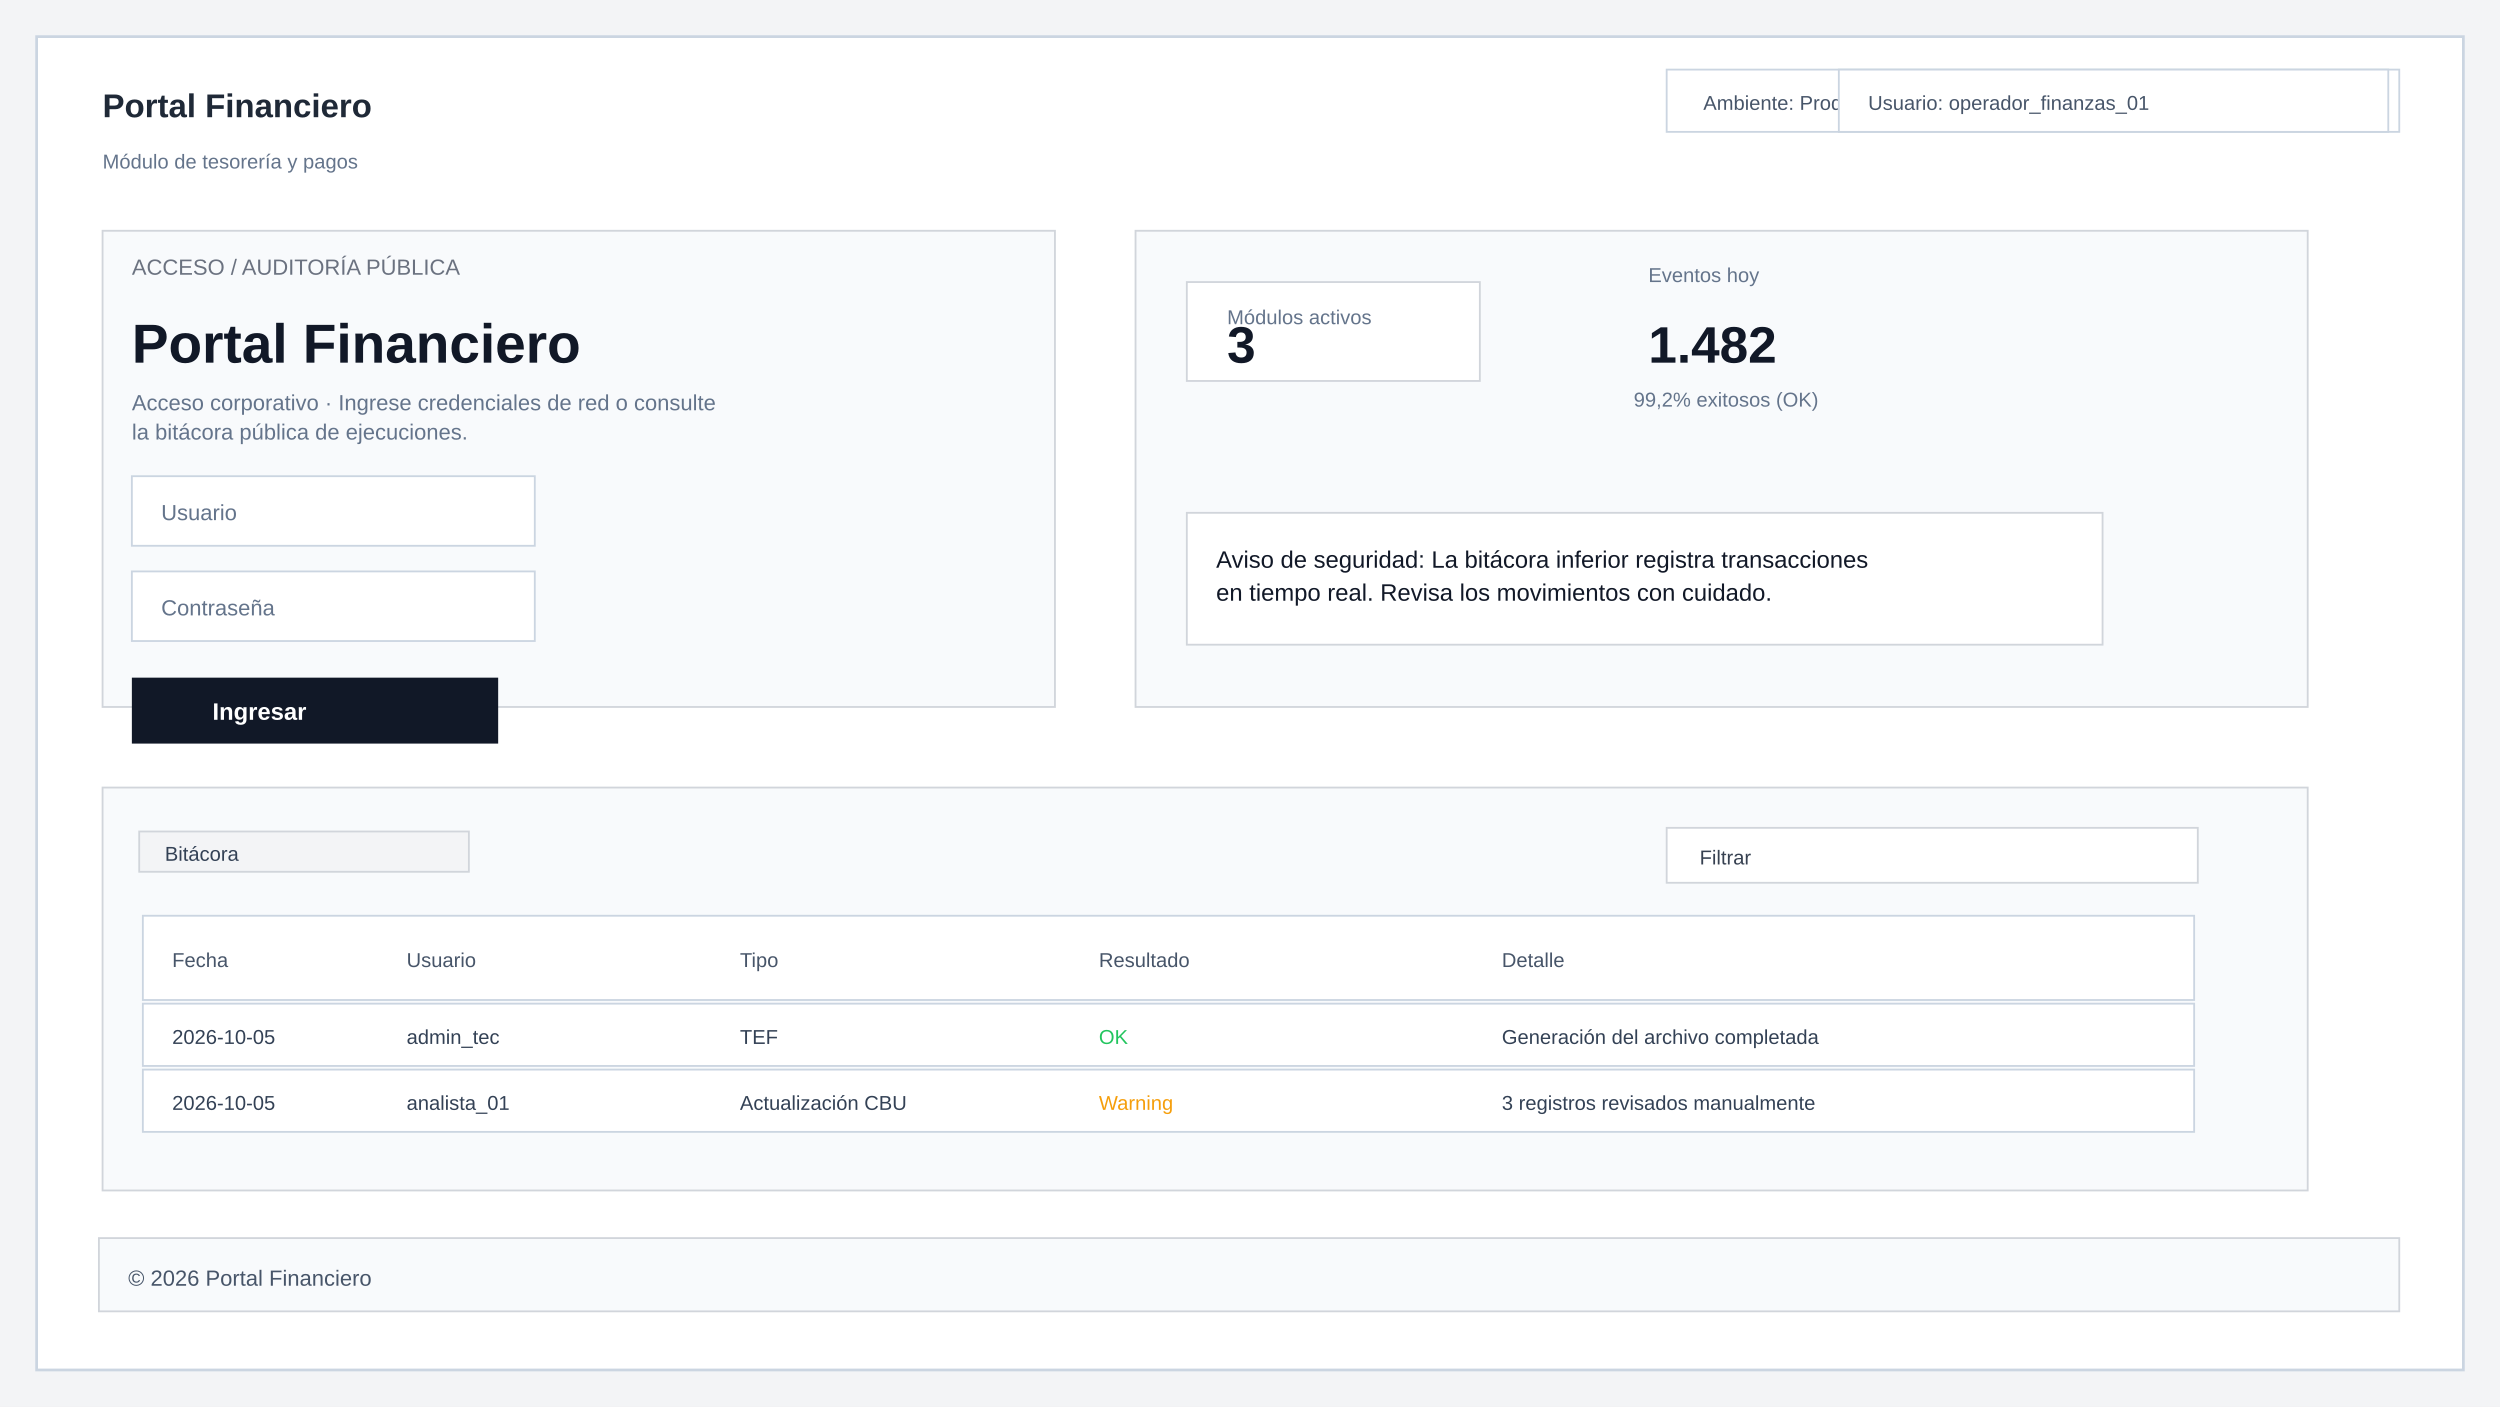
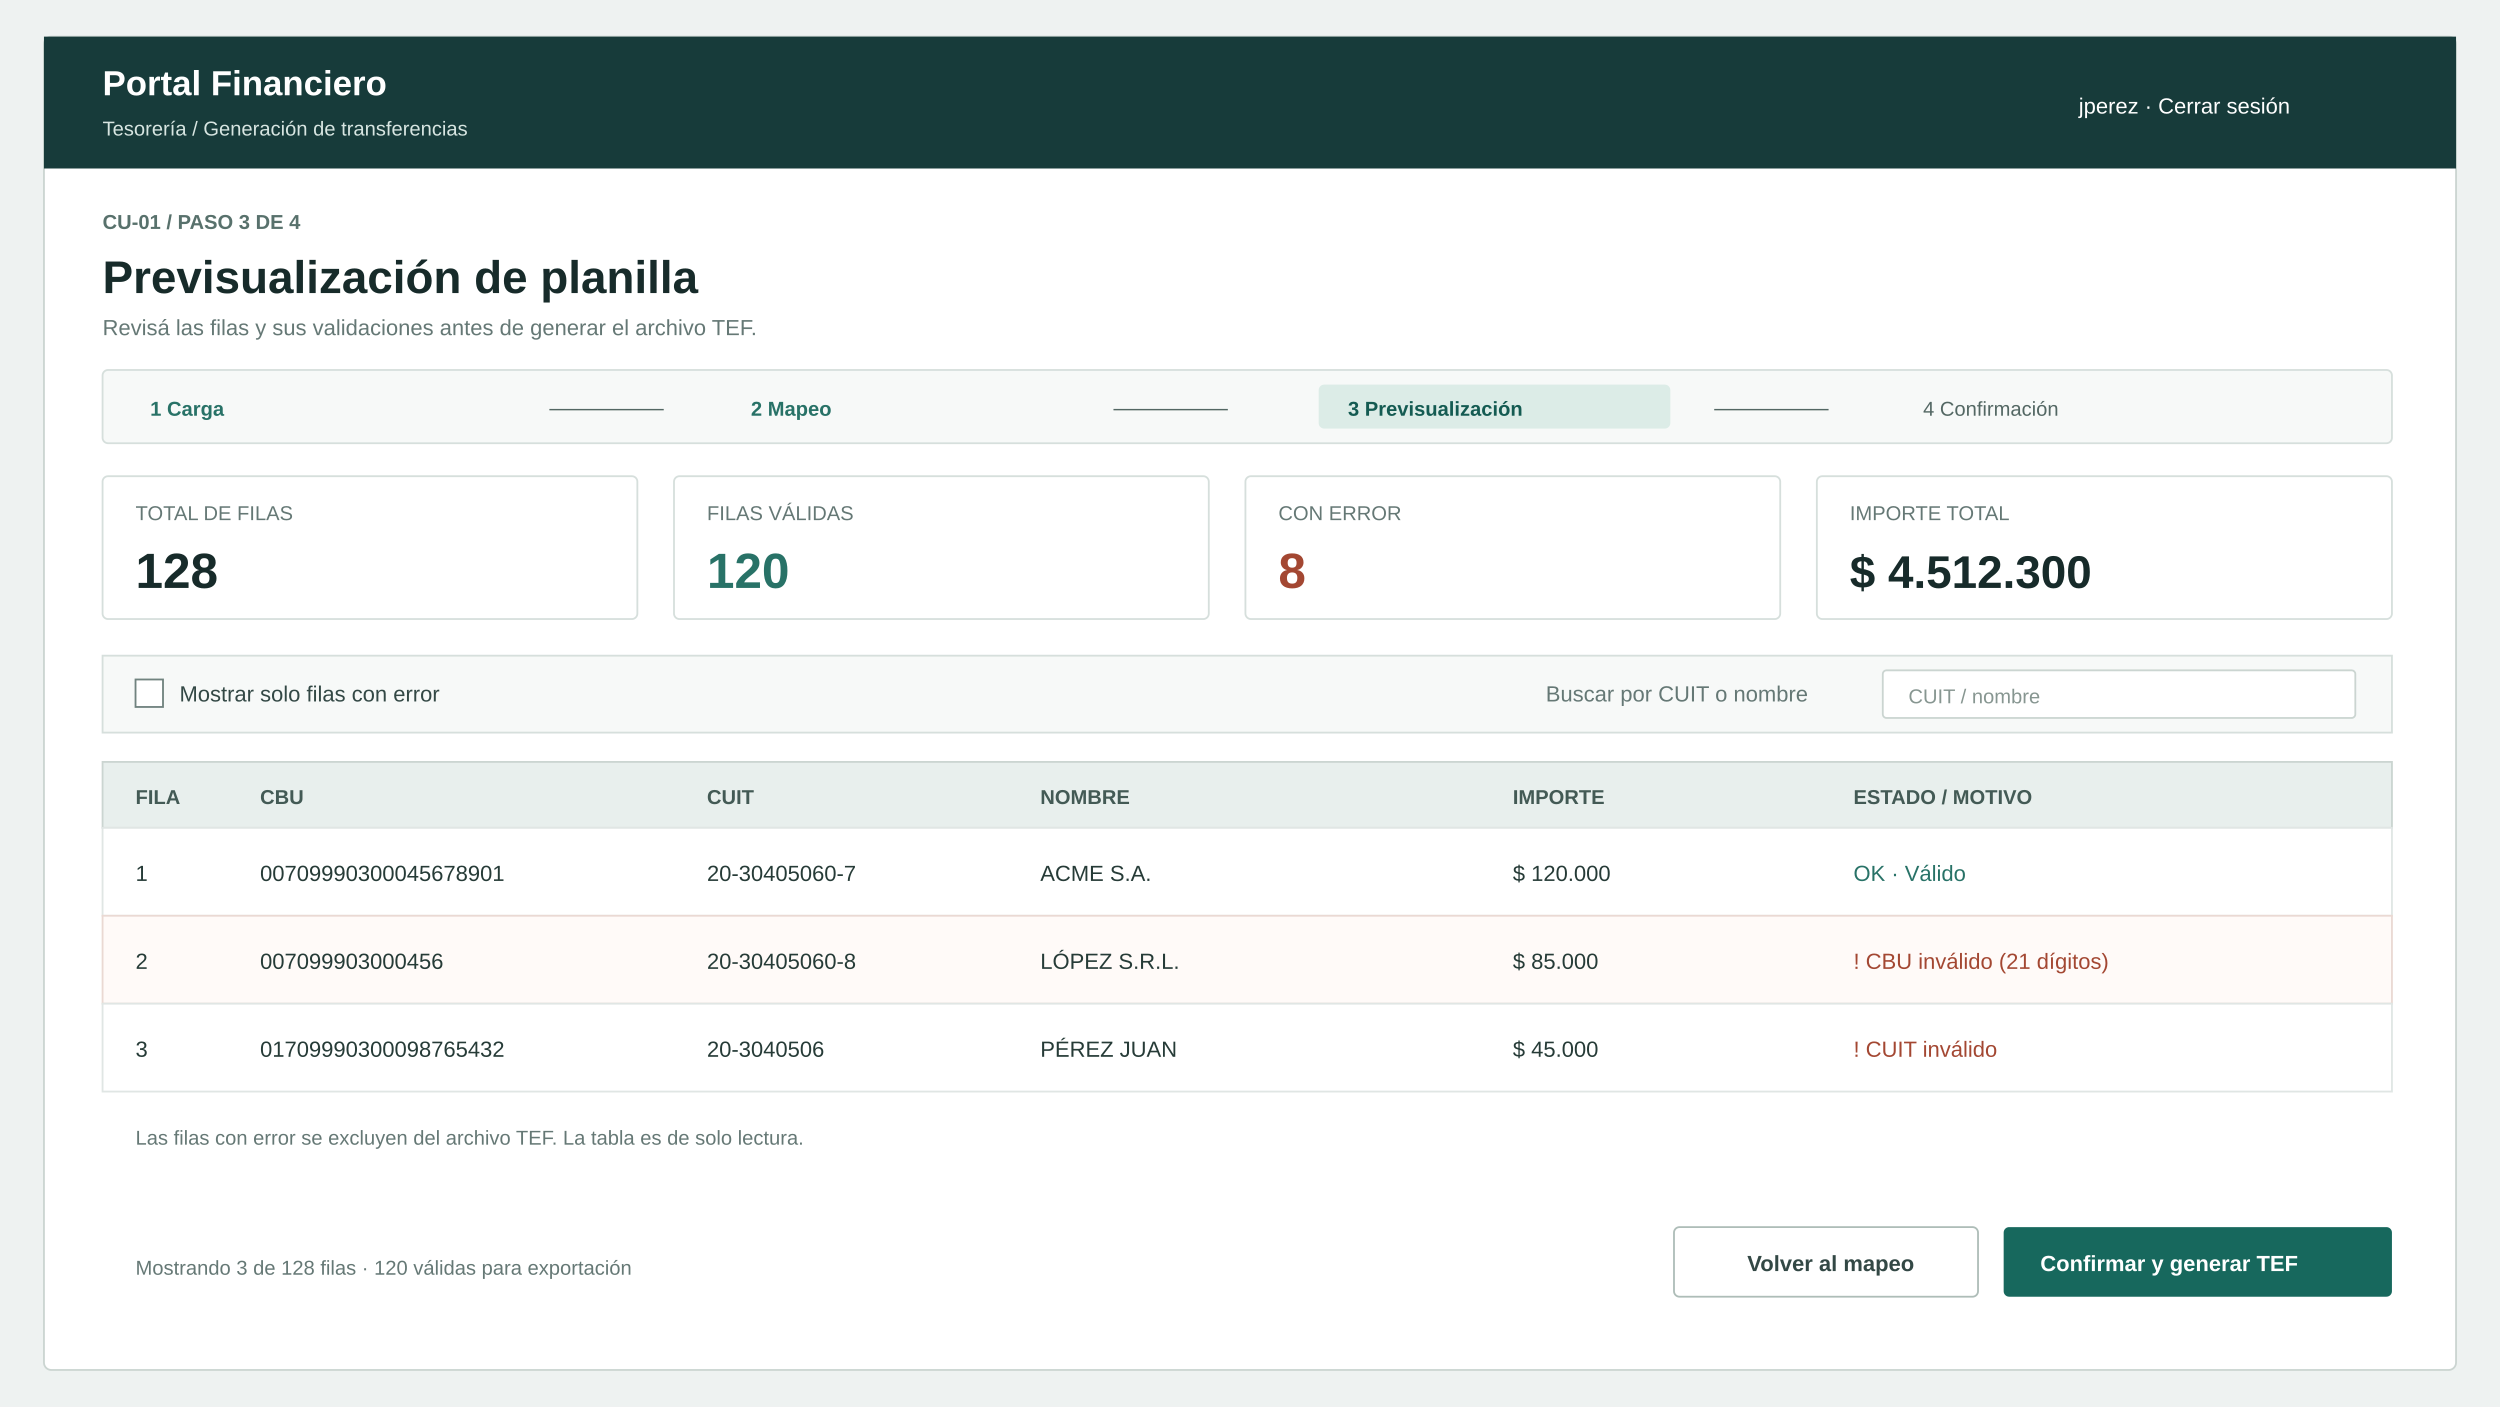
<svg xmlns="http://www.w3.org/2000/svg" width="1365" height="768" viewBox="0 0 1365 768" font-family="Arial, Helvetica, sans-serif">
-   <rect width="1365" height="768" fill="#f3f4f6" />
-   <rect x="20" y="20" width="1325" height="728" fill="#ffffff" stroke="#cbd5e1" stroke-width="1.5" />
-   <text x="56" y="64" font-size="18" font-weight="700" fill="#1f2937">Portal Financiero</text>
-   <text x="56" y="92" font-size="11" fill="#64748b">Módulo de tesorería y pagos</text>
-   <rect x="910" y="38" width="400" height="34" fill="#ffffff" stroke="#cbd5e1" />
-   <text x="930" y="60" font-size="11" fill="#475569">Ambiente: Producción</text>
-   <rect x="1004" y="38" width="300" height="34" fill="#ffffff" stroke="#cbd5e1" />
-   <text x="1020" y="60" font-size="11" fill="#475569">Usuario: operador_finanzas_01</text>
-   <g>
-     <rect x="56" y="126" width="520" height="260" fill="#f8fafc" stroke="#d1d5db" />
-     <text x="72" y="150" font-size="12" fill="#6b7280">ACCESO / AUDITORÍA PÚBLICA</text>
-     <text x="72" y="198" font-size="30" font-weight="700" fill="#111827">Portal Financiero</text>
-     <text x="72" y="224" font-size="12" fill="#64748b">Acceso corporativo · Ingrese credenciales de red o consulte</text>
-     <text x="72" y="240" font-size="12" fill="#64748b">la bitácora pública de ejecuciones.</text>
-     <rect x="72" y="260" width="220" height="38" fill="#ffffff" stroke="#cbd5e1" />
-     <text x="88" y="284" font-size="12" fill="#64748b">Usuario</text>
-     <rect x="72" y="312" width="220" height="38" fill="#ffffff" stroke="#cbd5e1" />
-     <text x="88" y="336" font-size="12" fill="#64748b">Contraseña</text>
-     <rect x="72" y="370" width="200" height="36" fill="#111827" />
-     <text x="116" y="393" font-size="13" fill="#ffffff" font-weight="700">Ingresar</text>
+   <rect width="1365" height="768" fill="#eef2f1" />
+   <rect x="24" y="20" width="1317" height="728" rx="4" fill="#ffffff" stroke="#cbd5d1" />
+   <rect x="24" y="20" width="1317" height="72" fill="#173b3a" />
+   <text x="56" y="52" font-size="19" font-weight="700" fill="#ffffff">Portal Financiero</text>
+   <text x="56" y="74" font-size="11" fill="#d7e5e1">Tesorería / Generación de transferencias</text>
+   <text x="1135" y="62" font-size="12" fill="#ffffff">jperez  ·  Cerrar sesión</text>
+   <text x="56" y="125" font-size="11" font-weight="700" fill="#58716c">CU-01  /  PASO 3 DE 4</text>
+   <text x="56" y="160" font-size="25" font-weight="700" fill="#172b2a">Previsualización de planilla</text>
+   <text x="56" y="183" font-size="12" fill="#657875">Revisá las filas y sus validaciones antes de generar el archivo TEF.</text>
+   <g font-size="11" fill="#536763">
+     <rect x="56" y="202" width="1250" height="40" rx="3" fill="#f7f9f8" stroke="#d6dfdc" />
+     <text x="82" y="227" font-weight="700" fill="#287267">1  Carga</text>
+     <text x="300" y="227">────────</text>
+     <text x="410" y="227" font-weight="700" fill="#287267">2  Mapeo</text>
+     <text x="608" y="227">────────</text>
+     <rect x="720" y="210" width="192" height="24" rx="3" fill="#dcece7" />
+     <text x="736" y="227" font-weight="700" fill="#145b52">3  Previsualización</text>
+     <text x="936" y="227">────────</text>
+     <text x="1050" y="227">4  Confirmación</text>
  </g>
  <g>
-     <rect x="620" y="126" width="640" height="260" fill="#f8fafc" stroke="#d1d5db" />
-     <rect x="648" y="154" width="160" height="54" fill="#ffffff" stroke="#d1d5db" />
-     <text x="670" y="177" font-size="11" fill="#64748b">Módulos activos</text>
-     <text x="670" y="198" font-size="28" font-weight="700" fill="#111827">3</text>
-     <text x="900" y="154" width="200" font-size="11" fill="#64748b">Eventos hoy</text>
-     <text x="900" y="198" font-size="28" font-weight="700" fill="#111827">1.482</text>
-     <text x="892" y="222" font-size="11" fill="#64748b">99,2% exitosos (OK)</text>
-     <rect x="648" y="280" width="500" height="72" fill="#ffffff" stroke="#d1d5db" />
-     <text x="664" y="310" font-size="13" fill="#111827">Aviso de seguridad: La bitácora inferior registra transacciones</text>
-     <text x="664" y="328" font-size="13" fill="#111827">en tiempo real. Revisa los movimientos con cuidado.</text>
+     <rect x="56" y="260" width="292" height="78" rx="3" fill="#ffffff" stroke="#d6dfdc" />
+     <text x="74" y="284" font-size="11" fill="#657875">TOTAL DE FILAS</text>
+     <text x="74" y="321" font-size="27" font-weight="700" fill="#172b2a">128</text>
+     <rect x="368" y="260" width="292" height="78" rx="3" fill="#ffffff" stroke="#d6dfdc" />
+     <text x="386" y="284" font-size="11" fill="#657875">FILAS VÁLIDAS</text>
+     <text x="386" y="321" font-size="27" font-weight="700" fill="#287267">120</text>
+     <rect x="680" y="260" width="292" height="78" rx="3" fill="#ffffff" stroke="#d6dfdc" />
+     <text x="698" y="284" font-size="11" fill="#657875">CON ERROR</text>
+     <text x="698" y="321" font-size="27" font-weight="700" fill="#a34732">8</text>
+     <rect x="992" y="260" width="314" height="78" rx="3" fill="#ffffff" stroke="#d6dfdc" />
+     <text x="1010" y="284" font-size="11" fill="#657875">IMPORTE TOTAL</text>
+     <text x="1010" y="321" font-size="25" font-weight="700" fill="#172b2a">$ 4.512.300</text>
  </g>
-   <g>
-     <rect x="56" y="430" width="1204" height="220" fill="#f8fafc" stroke="#d1d5db" />
-     <rect x="76" y="454" width="180" height="22" fill="#f3f4f6" stroke="#d1d5db" />
-     <text x="90" y="470" font-size="11" fill="#334155">Bitácora</text>
-     <rect x="910" y="452" width="290" height="30" fill="#fff" stroke="#d1d5db" />
-     <text x="928" y="472" font-size="11" fill="#374151">Filtrar</text>
-     <rect x="78" y="500" width="1120" height="46" fill="#ffffff" stroke="#cbd5e1" />
-     <text x="94" y="528" font-size="11" fill="#475569">Fecha</text>
-     <text x="222" y="528" font-size="11" fill="#475569">Usuario</text>
-     <text x="404" y="528" font-size="11" fill="#475569">Tipo</text>
-     <text x="600" y="528" font-size="11" fill="#475569">Resultado</text>
-     <text x="820" y="528" font-size="11" fill="#475569">Detalle</text>
-     <rect x="78" y="548" width="1120" height="34" fill="#ffffff" stroke="#cbd5e1" />
-     <text x="94" y="570" font-size="11" fill="#334155">2026-10-05</text>
-     <text x="222" y="570" font-size="11" fill="#334155">admin_tec</text>
-     <text x="404" y="570" font-size="11" fill="#334155">TEF</text>
-     <text x="600" y="570" font-size="11" fill="#22c55e">OK</text>
-     <text x="820" y="570" font-size="11" fill="#334155">Generación del archivo completada</text>
-     <rect x="78" y="584" width="1120" height="34" fill="#ffffff" stroke="#cbd5e1" />
-     <text x="94" y="606" font-size="11" fill="#334155">2026-10-05</text>
-     <text x="222" y="606" font-size="11" fill="#334155">analista_01</text>
-     <text x="404" y="606" font-size="11" fill="#334155">Actualización CBU</text>
-     <text x="600" y="606" font-size="11" fill="#f59e0b">Warning</text>
-     <text x="820" y="606" font-size="11" fill="#334155">3 registros revisados manualmente</text>
+   <rect x="56" y="358" width="1250" height="42" fill="#f7f9f8" stroke="#d6dfdc" />
+   <rect x="74" y="371" width="15" height="15" fill="#ffffff" stroke="#71837f" />
+   <text x="98" y="383" font-size="12" fill="#334845">Mostrar solo filas con error</text>
+   <text x="844" y="383" font-size="12" fill="#657875">Buscar por CUIT o nombre</text>
+   <rect x="1028" y="366" width="258" height="26" rx="2" fill="#ffffff" stroke="#cbd5d1" />
+   <text x="1042" y="384" font-size="11" fill="#879691">CUIT / nombre</text>
+   <rect x="56" y="416" width="1250" height="36" fill="#e8efed" stroke="#cbd5d1" />
+   <g font-size="11" font-weight="700" fill="#435a55">
+     <text x="74" y="439">FILA</text>
+     <text x="142" y="439">CBU</text>
+     <text x="386" y="439">CUIT</text>
+     <text x="568" y="439">NOMBRE</text>
+     <text x="826" y="439">IMPORTE</text>
+     <text x="1012" y="439">ESTADO / MOTIVO</text>
  </g>
-   <rect x="54" y="676" width="1256" height="40" fill="#f8fafc" stroke="#d1d5db" />
-   <text x="70" y="702" font-size="12" fill="#475569">© 2026 Portal Financiero</text>
+   <g font-size="12" fill="#263b37">
+     <rect x="56" y="452" width="1250" height="48" fill="#ffffff" stroke="#e0e6e4" />
+     <text x="74" y="481">1</text>
+     <text x="142" y="481">00709990300045678901</text>
+     <text x="386" y="481">20-30405060-7</text>
+     <text x="568" y="481">ACME S.A.</text>
+     <text x="826" y="481">$ 120.000</text>
+     <text x="1012" y="481" fill="#287267">OK  ·  Válido</text>
+     <rect x="56" y="500" width="1250" height="48" fill="#fffaf8" stroke="#ead9d3" />
+     <text x="74" y="529">2</text>
+     <text x="142" y="529">007099903000456</text>
+     <text x="386" y="529">20-30405060-8</text>
+     <text x="568" y="529">LÓPEZ S.R.L.</text>
+     <text x="826" y="529">$ 85.000</text>
+     <text x="1012" y="529" fill="#a34732">!  CBU inválido (21 dígitos)</text>
+     <rect x="56" y="548" width="1250" height="48" fill="#ffffff" stroke="#e0e6e4" />
+     <text x="74" y="577">3</text>
+     <text x="142" y="577">01709990300098765432</text>
+     <text x="386" y="577">20-3040506</text>
+     <text x="568" y="577">PÉREZ JUAN</text>
+     <text x="826" y="577">$ 45.000</text>
+     <text x="1012" y="577" fill="#a34732">!  CUIT inválido</text>
+   </g>
+   <text x="74" y="625" font-size="11" fill="#657875">Las filas con error se excluyen del archivo TEF. La tabla es de solo lectura.</text>
+   <text x="74" y="696" font-size="11" fill="#657875">Mostrando 3 de 128 filas  ·  120 válidas para exportación</text>
+   <rect x="914" y="670" width="166" height="38" rx="3" fill="#ffffff" stroke="#aebdb8" />
+   <text x="954" y="694" font-size="12" font-weight="700" fill="#334845">Volver al mapeo</text>
+   <rect x="1094" y="670" width="212" height="38" rx="3" fill="#17685d" />
+   <text x="1114" y="694" font-size="12" font-weight="700" fill="#ffffff">Confirmar y generar TEF</text>
</svg>
